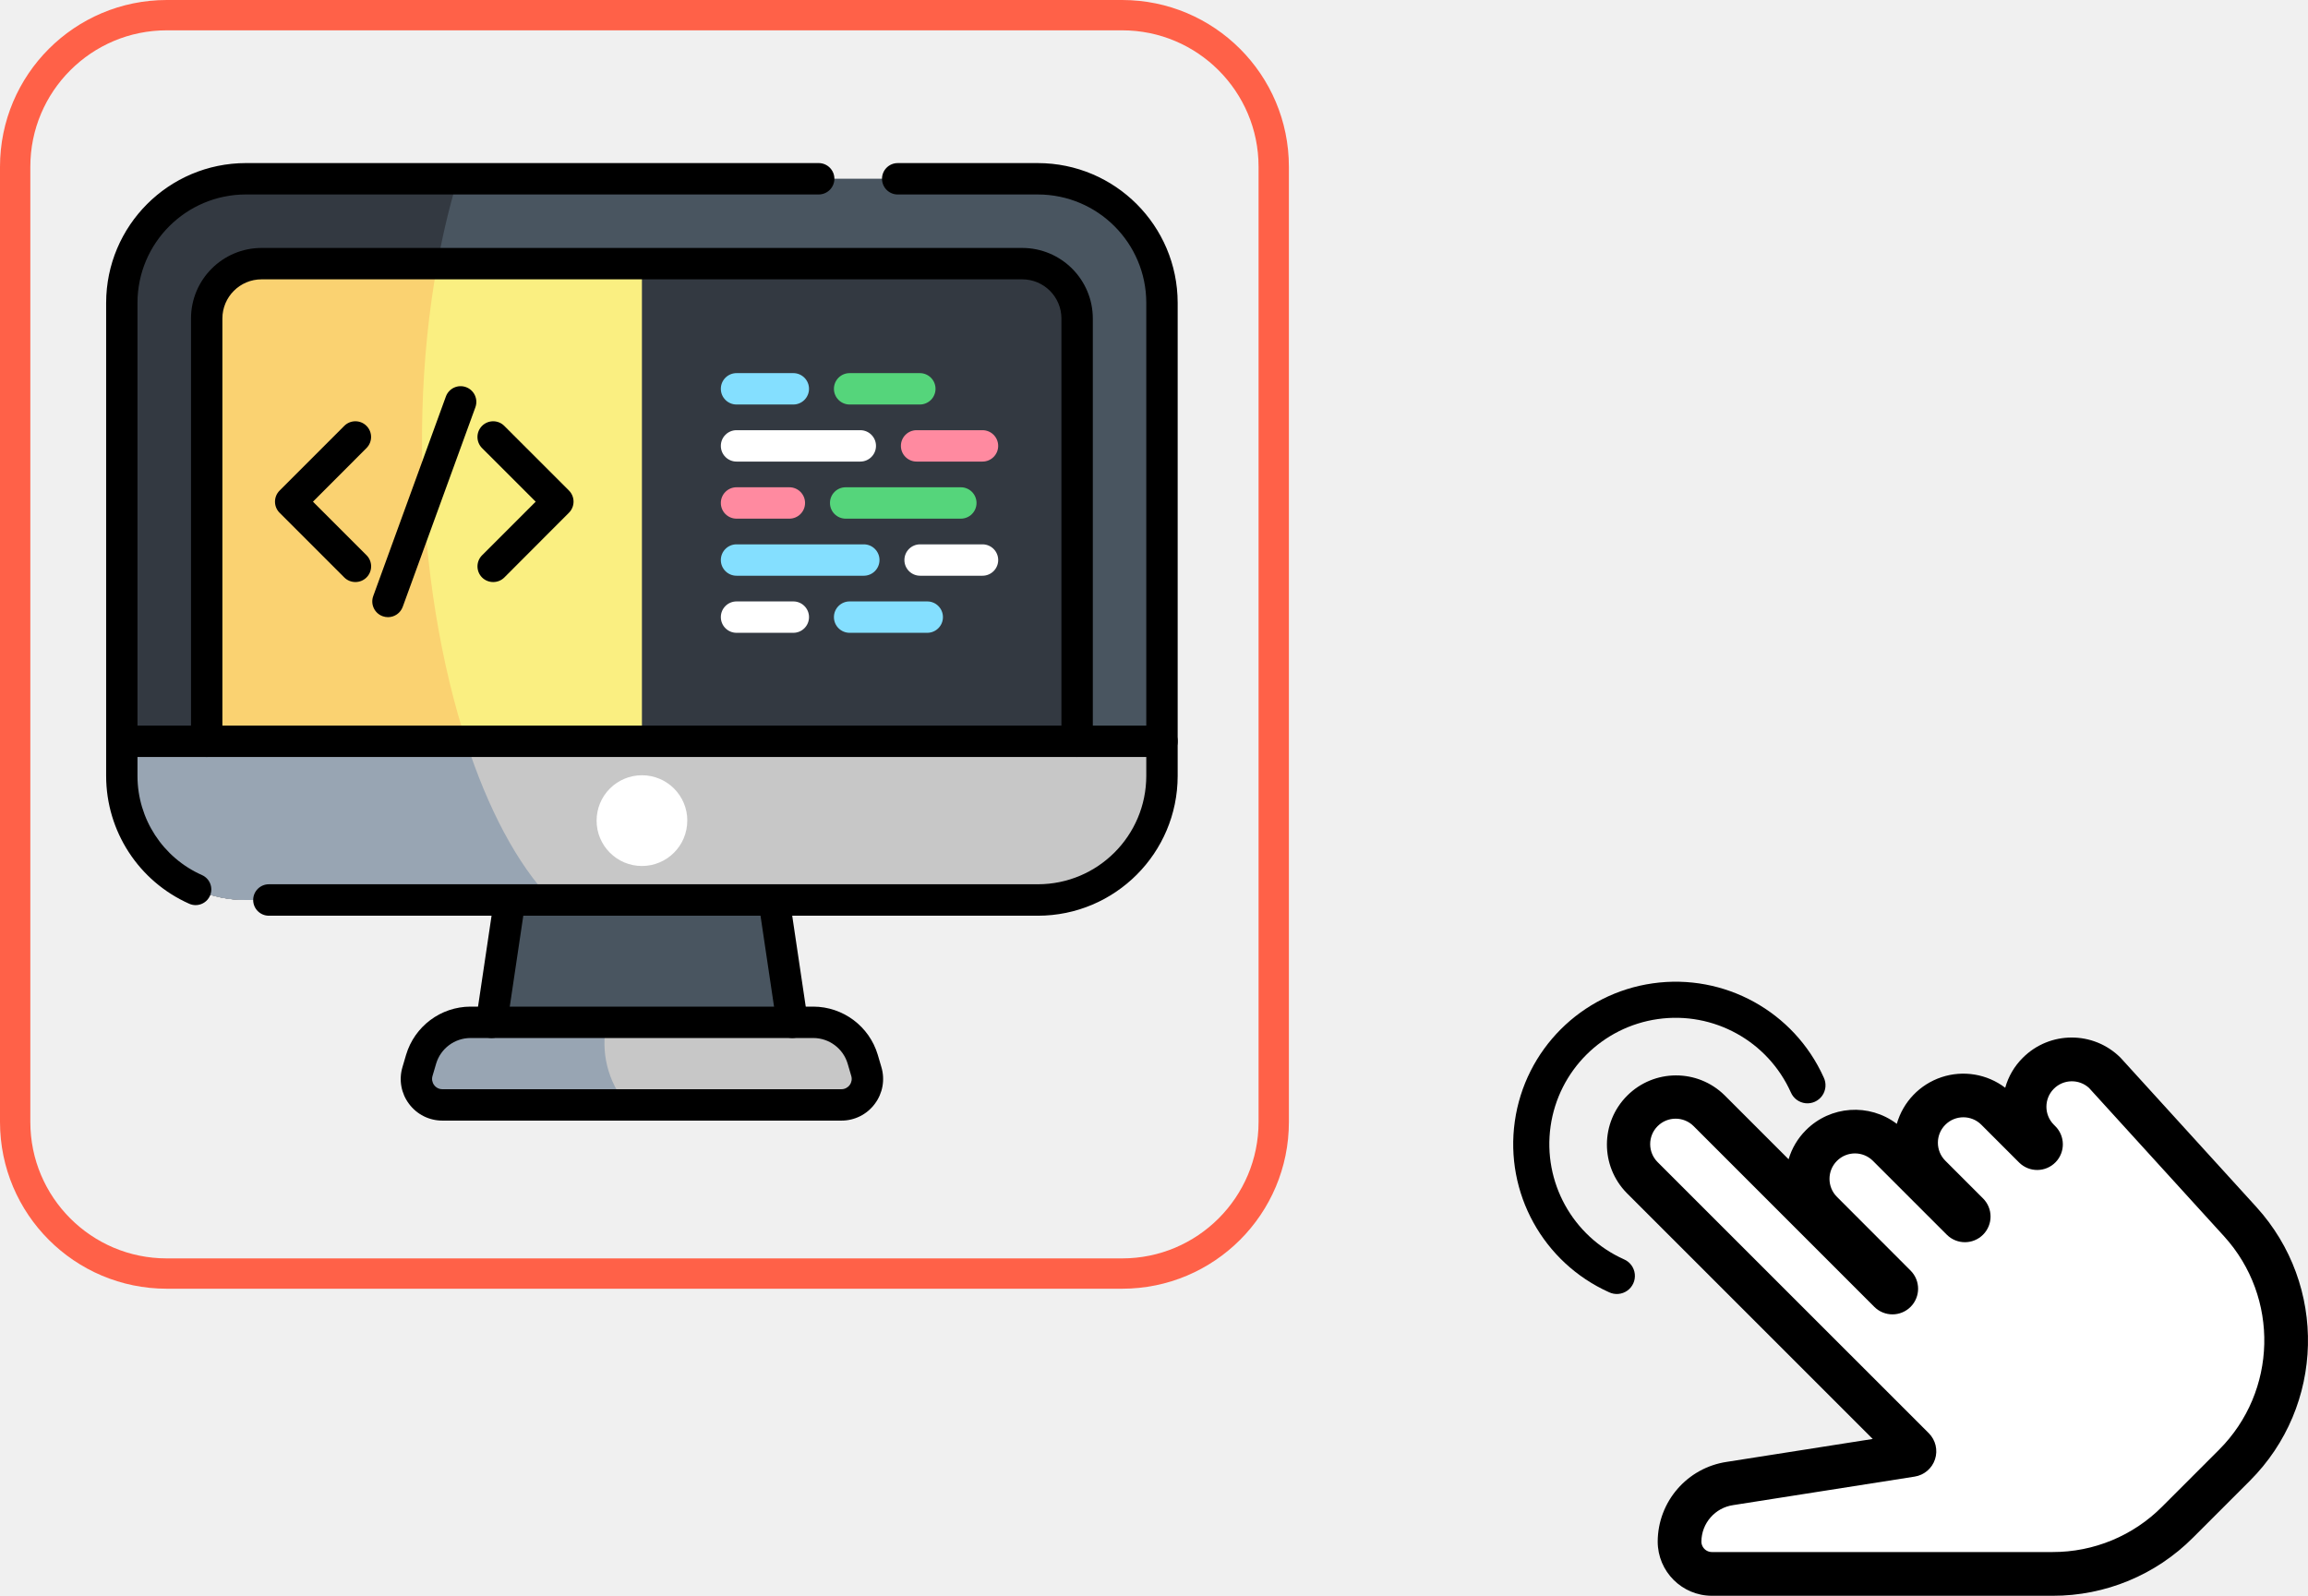
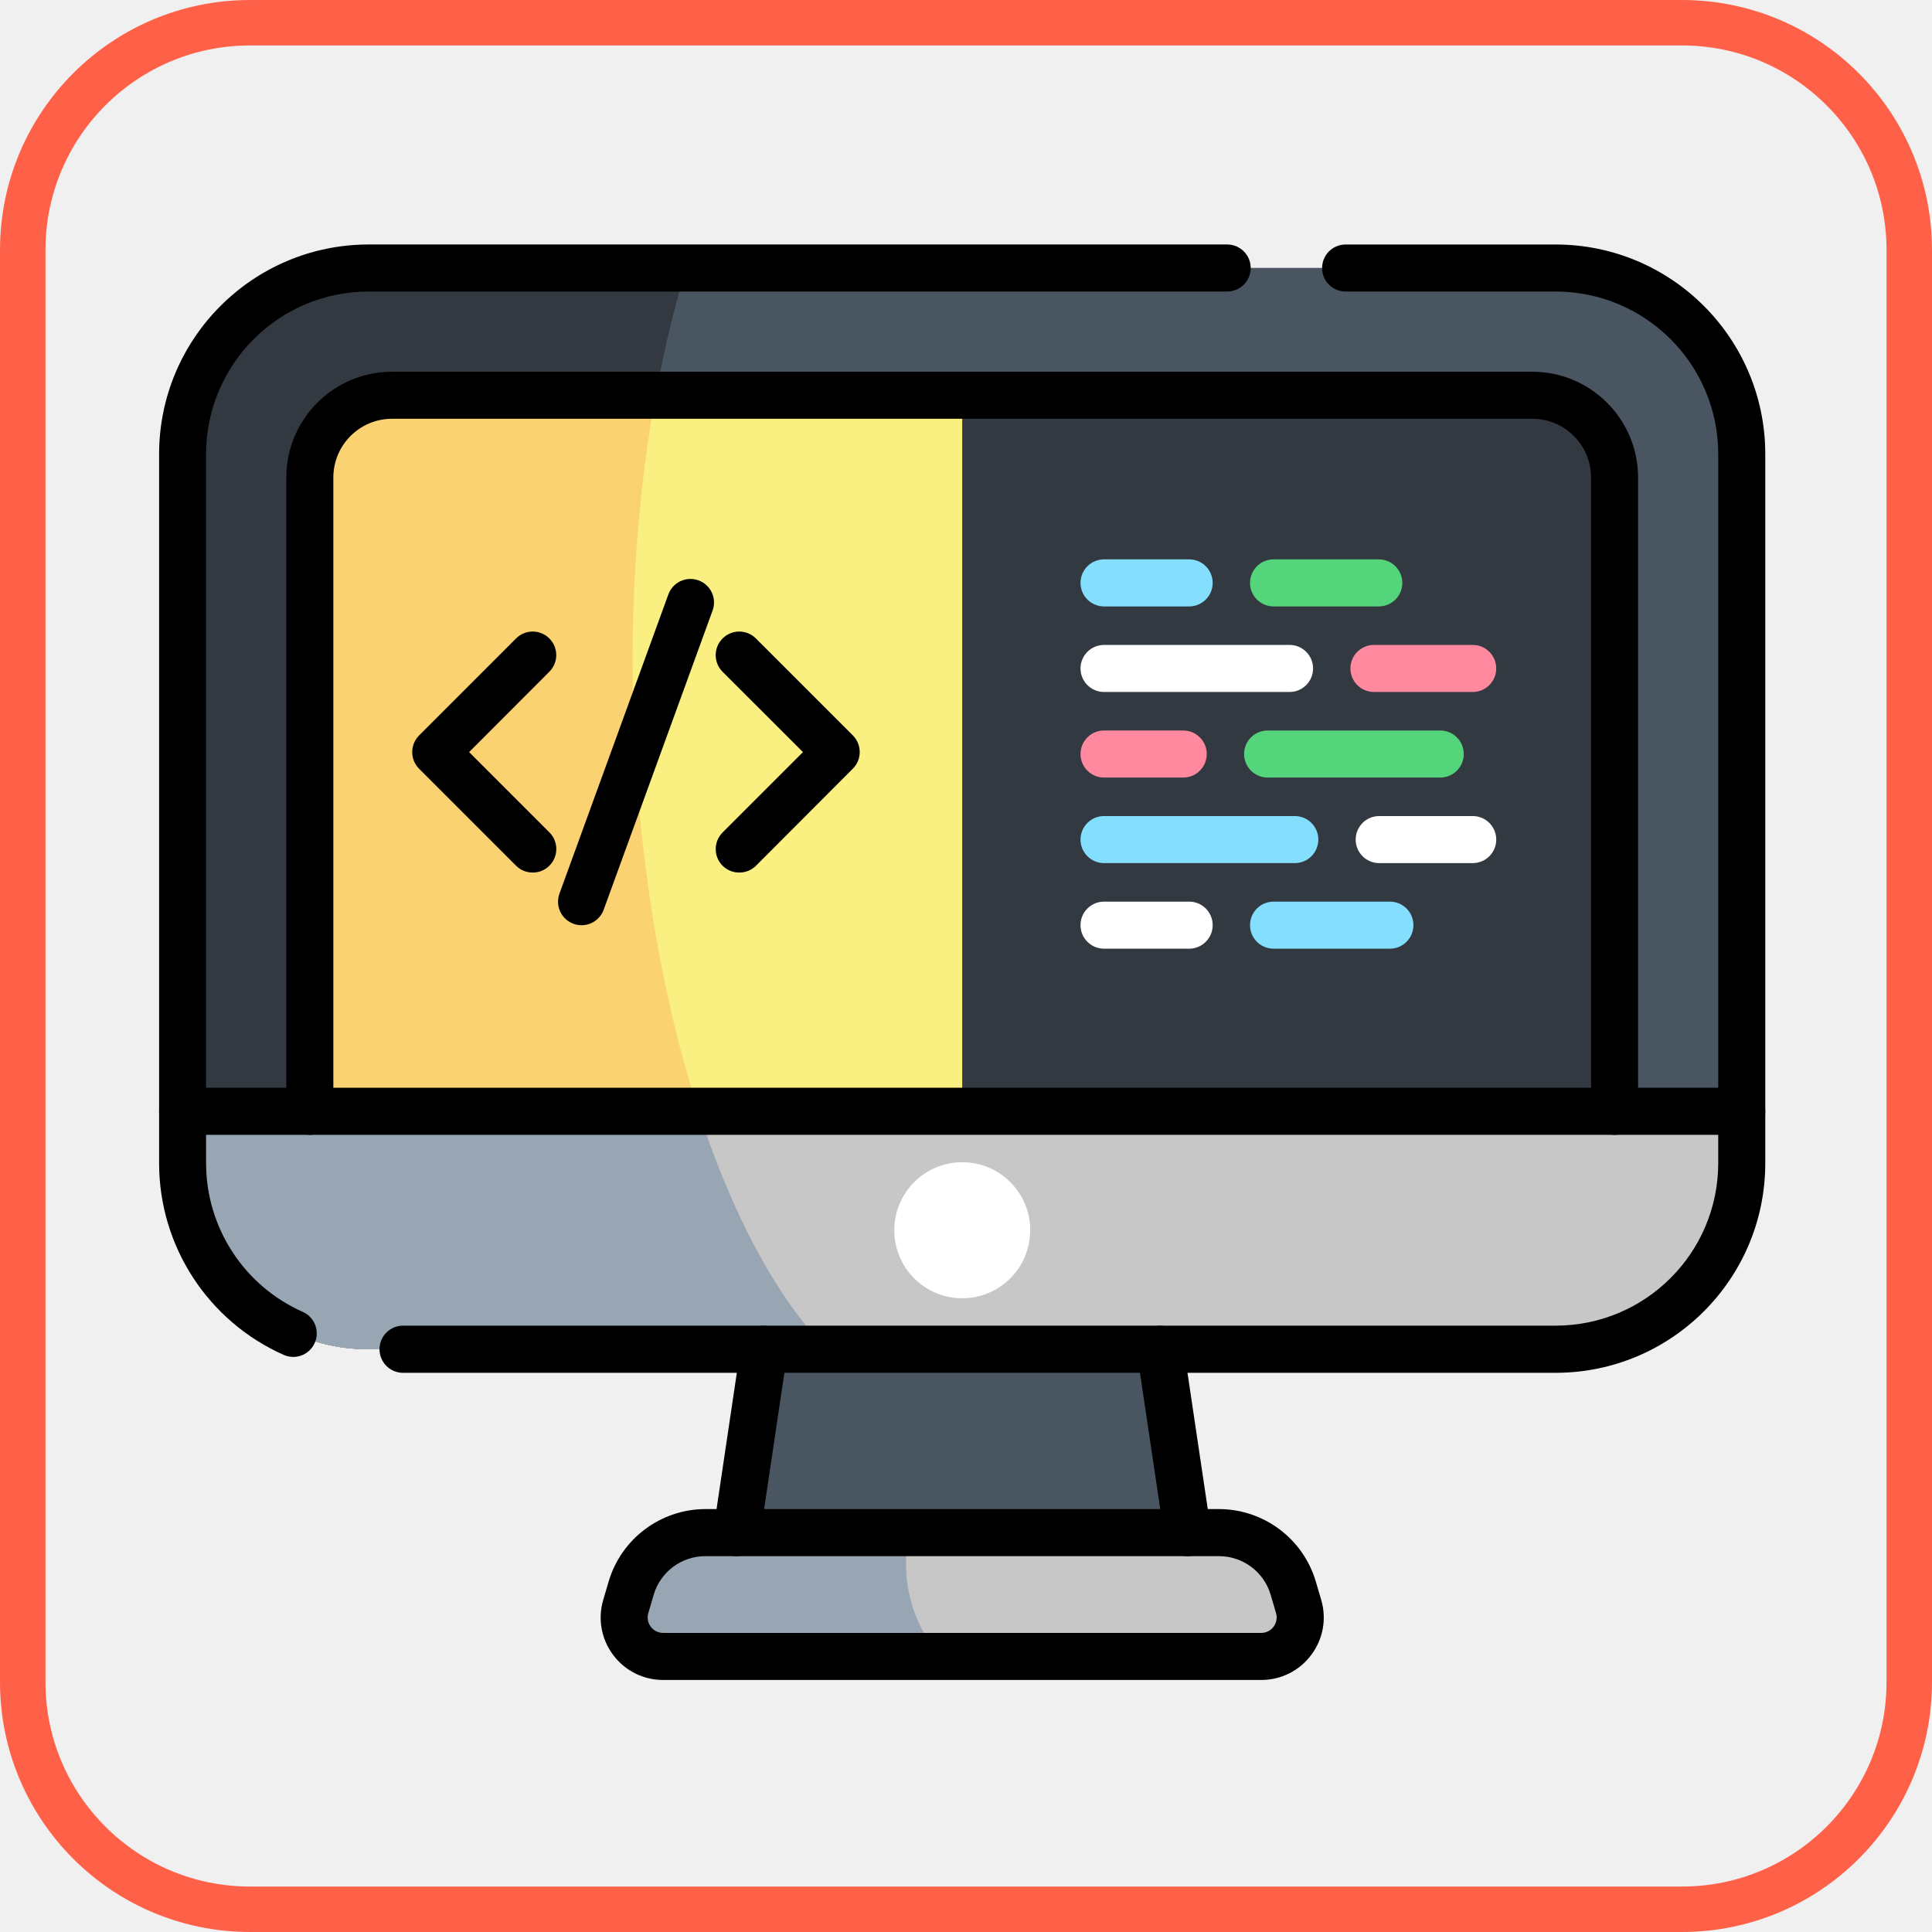
- <svg xmlns="http://www.w3.org/2000/svg" width="152.208" height="105.252" viewBox="0 0 152.208 105.252">
+ <svg xmlns="http://www.w3.org/2000/svg" width="85" height="85" viewBox="0 0 85 85">
  <defs>
    <clipPath id="clip-path">
-       <rect id="Rectángulo_356241" data-name="Rectángulo 356241" width="52.417" height="40.504" fill="none" />
-     </clipPath>
-     <clipPath id="clip-path-2">
      <path id="path3529" d="M0-682.665H70.665V-612H0Z" transform="translate(0 682.665)" />
    </clipPath>
  </defs>
-   <g id="Grupo_1070060" data-name="Grupo 1070060" transform="translate(-1178 -2797)">
-     <g id="Grupo_1043980" data-name="Grupo 1043980" transform="translate(1277.791 2861.748)" clip-path="url(#clip-path)">
-       <path id="Trazado_771134" data-name="Trazado 771134" d="M106.275,54.839a2.179,2.179,0,0,0-3.04,3.121l.1.1a1.191,1.191,0,0,1-1.661,1.708,0,0,0,0,0,0,0h0l0,0,0,0,0,0s0,0,0,0l-2.5-2.5a2.178,2.178,0,0,0-3.081,3.081l2.485,2.485a1.191,1.191,0,1,1-1.682,1.687l-4.87-4.87a2.178,2.178,0,0,0-3.081,3.081L93.8,67.594a1.191,1.191,0,1,1-1.682,1.687L80.2,57.36a2.178,2.178,0,0,0-3.081,3.081L95,78.318a1.19,1.19,0,0,1-.658,2.018L82.392,82.213a2.948,2.948,0,0,0-2.533,2.9,1.192,1.192,0,0,0,1.191,1.191h22.466a10.651,10.651,0,0,0,7.582-3.14l3.748-3.748a10.708,10.708,0,0,0,.35-14.775Z" transform="translate(-67.946 -48.185)" fill="#fff" />
-       <path id="Trazado_771135" data-name="Trazado 771135" d="M106.275,54.839a2.179,2.179,0,0,0-3.04,3.121l.1.1a1.191,1.191,0,0,1-1.661,1.708,0,0,0,0,0,0,0h0l0,0,0,0,0,0s0,0,0,0l-2.5-2.5a2.178,2.178,0,0,0-3.081,3.081l2.485,2.485a1.191,1.191,0,1,1-1.682,1.687l-4.87-4.87a2.178,2.178,0,0,0-3.081,3.081L93.8,67.594a1.191,1.191,0,1,1-1.682,1.687L80.2,57.36a2.178,2.178,0,0,0-3.081,3.081L95,78.318a1.19,1.19,0,0,1-.658,2.018L82.392,82.213a2.948,2.948,0,0,0-2.533,2.9,1.192,1.192,0,0,0,1.191,1.191h22.466a10.651,10.651,0,0,0,7.582-3.14l3.748-3.748a10.708,10.708,0,0,0,.35-14.775Z" transform="translate(-67.946 -48.185)" fill="none" stroke="#000" stroke-miterlimit="10" stroke-width="1" />
-       <path id="Trazado_771136" data-name="Trazado 771136" d="M89.045,34.3a4.561,4.561,0,0,0-6.45.014,4.459,4.459,0,0,0-1.153,1.97,4.564,4.564,0,0,0-7.15,2.38,4.566,4.566,0,0,0-5.992.415A4.509,4.509,0,0,0,67.156,41l-4.222-4.222a4.561,4.561,0,0,0-6.45,6.45L72.705,59.448l-9.621,1.511a5.337,5.337,0,0,0-4.56,5.258A3.578,3.578,0,0,0,62.1,69.791H84.564a13.018,13.018,0,0,0,9.266-3.838l3.748-3.748A13.088,13.088,0,0,0,98,44.143Zm6.848,26.223-3.748,3.748a10.651,10.651,0,0,1-7.582,3.14H62.1a1.192,1.192,0,0,1-1.191-1.191,2.948,2.948,0,0,1,2.533-2.9l11.949-1.878a1.19,1.19,0,0,0,.658-2.018L58.169,41.543a2.178,2.178,0,0,1,3.081-3.081l11.92,11.92A1.191,1.191,0,1,0,74.852,48.7l-4.868-4.868a2.178,2.178,0,0,1,3.081-3.081l4.87,4.87a1.191,1.191,0,1,0,1.682-1.687l-2.485-2.485a2.178,2.178,0,0,1,3.081-3.081l2.5,2.5s0,0,0,0l0,0,0,0,0,0h0a0,0,0,0,1,0,0,1.191,1.191,0,0,0,1.661-1.708l-.1-.1a2.179,2.179,0,0,1,3.04-3.121l8.921,9.8a10.708,10.708,0,0,1-.35,14.775" transform="translate(-48.993 -29.287)" />
-       <path id="Trazado_771137" data-name="Trazado 771137" d="M7.3,18.31A8.329,8.329,0,1,1,18.311,7.3a1.191,1.191,0,1,0,2.17-.981A10.711,10.711,0,1,0,6.321,20.483,1.192,1.192,0,1,0,7.3,18.31" />
-     </g>
-     <g id="Rectángulo_356043" data-name="Rectángulo 356043" transform="translate(1178 2797)" fill="none" stroke="#ff6148" stroke-width="2">
-       <rect width="85" height="85" rx="11" stroke="none" />
-       <rect x="1" y="1" width="83" height="83" rx="10" fill="none" />
-     </g>
-     <g id="g3519" transform="translate(1185 3486.666)">
-       <g id="g3521" transform="translate(25.418 -630.303)">
-         <path id="path3523" d="M-161.321,0h-17.425l-1.2,8.065h19.829Z" transform="translate(179.948)" fill="#495560" />
+   <g id="Grupo_1070055" data-name="Grupo 1070055" transform="translate(-1178 -2797)">
+     <g id="Grupo_1046292" data-name="Grupo 1046292" transform="translate(420)">
+       <g id="Rectángulo_356043" data-name="Rectángulo 356043" transform="translate(758 2797)" fill="none" stroke="#ff6148" stroke-width="2">
+         <rect width="85" height="85" rx="11" stroke="none" />
+         <rect x="1" y="1" width="83" height="83" rx="10" fill="none" />
      </g>
-       <g id="g3525" transform="translate(0 -682.665)">
-         <g id="g3527" clip-path="url(#clip-path-2)">
-           <g id="g3533" transform="translate(20.46 60.427)">
-             <path id="path3535" d="M-242.735-47.175h-26.31a1.716,1.716,0,0,1-1.646-2.2l.239-.813a3.391,3.391,0,0,1,3.253-2.434h22.618a3.391,3.391,0,0,1,3.253,2.434l.239.813a1.716,1.716,0,0,1-1.646,2.2" transform="translate(270.763 52.623)" fill="#c7c7c7" />
-           </g>
-           <g id="g3537" transform="translate(20.46 60.427)">
-             <path id="path3539" d="M-108.738,0h-8.992a3.391,3.391,0,0,0-3.253,2.434l-.239.813a1.716,1.716,0,0,0,1.646,2.2h12.185A6.268,6.268,0,0,1-108.738,0" transform="translate(121.293)" fill="#98a5b3" />
-           </g>
-           <g id="g3541" transform="translate(1.035 4.79)">
-             <path id="path3543" d="M-523.214-412h-52.232a8.181,8.181,0,0,1-8.182-8.181v-31.209a8.181,8.181,0,0,1,8.182-8.181h52.232a8.181,8.181,0,0,1,8.181,8.181v31.209A8.181,8.181,0,0,1-523.214-412" transform="translate(583.628 459.567)" fill="#495560" />
-           </g>
-           <g id="g3545" transform="translate(1.035 4.791)">
-             <path id="path3547" d="M-191.867,0h-13.972a8.181,8.181,0,0,0-8.182,8.181V39.39a8.181,8.181,0,0,0,8.182,8.181h20.151c-7.777-8.138-11.2-30.984-6.178-47.571" transform="translate(214.021)" fill="#333941" />
-           </g>
-           <g id="g3549" transform="translate(6.631 10.386)">
-             <path id="path3551" d="M0-283.741v-29.145A3.617,3.617,0,0,1,3.617-316.5H53.786a3.617,3.617,0,0,1,3.617,3.617v29.145a3.617,3.617,0,0,1-3.617,3.617H3.617A3.617,3.617,0,0,1,0-283.741" transform="translate(0 316.503)" fill="#faef81" />
-           </g>
-           <g id="g3553" transform="translate(6.631 10.386)">
-             <path id="path3555" d="M-164.869-315.069c-4.361-9.066-6.131-23.738-3.82-36.38h-11.6a3.617,3.617,0,0,0-3.617,3.617v29.145a3.617,3.617,0,0,0,3.617,3.617Z" transform="translate(183.906 351.448)" fill="#fad271" />
-           </g>
-           <g id="g3557" transform="translate(35.333 10.386)">
-             <path id="path3559" d="M-217.244,0h-25.084V36.38h25.084a3.617,3.617,0,0,0,3.617-3.617V3.617A3.617,3.617,0,0,0-217.244,0" transform="translate(242.329)" fill="#333941" />
-           </g>
-           <g id="g3561" transform="translate(1.035 41.891)">
-             <path id="path3563" d="M0,0V2.289a8.181,8.181,0,0,0,8.181,8.181H60.414a8.181,8.181,0,0,0,8.181-8.181V0Z" fill="#c7c7c7" />
-           </g>
-           <g id="g3565" transform="translate(1.035 41.891)">
-             <path id="path3567" d="M0,0V2.289a8.181,8.181,0,0,0,8.181,8.181H28.332C26.044,8.076,24.133,4.408,22.7,0Z" fill="#98a5b3" />
-           </g>
-           <g id="g3569" transform="translate(32.341 44.135)">
-             <path id="path3571" d="M-51.812-25.906A2.991,2.991,0,0,1-54.8-22.915a2.991,2.991,0,0,1-2.991-2.991A2.991,2.991,0,0,1-54.8-28.9a2.991,2.991,0,0,1,2.991,2.991" transform="translate(57.795 28.897)" fill="#fff" />
-           </g>
-           <g id="g3573" transform="translate(52.644 28.902)">
-             <path id="path3575" d="M-4.85-7.93H-8.965A1.035,1.035,0,0,1-10-8.965,1.035,1.035,0,0,1-8.965-10H-4.85A1.035,1.035,0,0,1-3.815-8.965,1.035,1.035,0,0,1-4.85-7.93Z" transform="translate(10 10)" fill="#fff" />
-           </g>
-           <g id="g3577" transform="translate(40.538 28.902)">
-             <path id="path3579" d="M-.572-7.93H-8.965A1.035,1.035,0,0,1-10-8.965,1.035,1.035,0,0,1-8.965-10H-.572A1.035,1.035,0,0,1,.463-8.965,1.035,1.035,0,0,1-.572-7.93Z" transform="translate(10 10)" fill="#84dfff" />
-           </g>
-           <g id="g3581" transform="translate(47.996 32.667)">
-             <path id="path3583" d="M-3.846-7.93H-8.965A1.035,1.035,0,0,1-10-8.965,1.035,1.035,0,0,1-8.965-10h5.119A1.035,1.035,0,0,1-2.811-8.965,1.035,1.035,0,0,1-3.846-7.93Z" transform="translate(10 10)" fill="#84dfff" />
-           </g>
-           <g id="g3585" transform="translate(40.538 32.667)">
-             <path id="path3587" d="M-5.22-7.93H-8.965A1.035,1.035,0,0,1-10-8.965,1.035,1.035,0,0,1-8.965-10H-5.22A1.035,1.035,0,0,1-4.185-8.965,1.035,1.035,0,0,1-5.22-7.93Z" transform="translate(10 10)" fill="#fff" />
-           </g>
-           <g id="g3589" transform="translate(47.735 25.138)">
-             <path id="path3591" d="M-1.37-7.93H-8.965A1.035,1.035,0,0,1-10-8.965,1.035,1.035,0,0,1-8.965-10H-1.37A1.035,1.035,0,0,1-.335-8.965,1.035,1.035,0,0,1-1.37-7.93Z" transform="translate(10 10)" fill="#55d57b" />
-           </g>
-           <g id="g3593" transform="translate(40.538 25.138)">
-             <path id="path3595" d="M-5.481-7.93H-8.965A1.035,1.035,0,0,1-10-8.965,1.035,1.035,0,0,1-8.965-10h3.484A1.035,1.035,0,0,1-4.446-8.965,1.035,1.035,0,0,1-5.481-7.93Z" transform="translate(10 10)" fill="#ff8aa0" />
-           </g>
-           <g id="g3597" transform="translate(52.413 21.373)">
-             <path id="path3599" d="M-4.62-7.93H-8.965A1.035,1.035,0,0,1-10-8.965,1.035,1.035,0,0,1-8.965-10H-4.62A1.035,1.035,0,0,1-3.585-8.965,1.035,1.035,0,0,1-4.62-7.93Z" transform="translate(10 10)" fill="#ff8aa0" />
-           </g>
-           <g id="g3601" transform="translate(40.538 21.373)">
-             <path id="path3603" d="M-.8-7.93H-8.965A1.035,1.035,0,0,1-10-8.965,1.035,1.035,0,0,1-8.965-10H-.8A1.035,1.035,0,0,1,.232-8.965,1.035,1.035,0,0,1-.8-7.93Z" transform="translate(10 10)" fill="#fff" />
-           </g>
-           <g id="g3605" transform="translate(47.996 17.609)">
-             <path id="path3607" d="M-4.338-7.93H-8.965A1.035,1.035,0,0,1-10-8.965,1.035,1.035,0,0,1-8.965-10h4.626A1.035,1.035,0,0,1-3.3-8.965,1.035,1.035,0,0,1-4.338-7.93Z" transform="translate(10 10)" fill="#55d57b" />
-           </g>
-           <g id="g3609" transform="translate(40.538 17.609)">
-             <path id="path3611" d="M-5.22-7.93H-8.965A1.035,1.035,0,0,1-10-8.965,1.035,1.035,0,0,1-8.965-10H-5.22A1.035,1.035,0,0,1-4.185-8.965,1.035,1.035,0,0,1-5.22-7.93Z" transform="translate(10 10)" fill="#84dfff" />
-           </g>
-           <g id="g3613" transform="translate(5.596 9.351)">
-             <path id="path3615" d="M48.438-280.779a1.035,1.035,0,0,1-1.035-1.035V-309.7a2.585,2.585,0,0,0-2.582-2.582H-5.348A2.585,2.585,0,0,0-7.93-309.7v27.887a1.035,1.035,0,0,1-1.035,1.035A1.035,1.035,0,0,1-10-281.814V-309.7a4.658,4.658,0,0,1,4.652-4.652H44.821a4.658,4.658,0,0,1,4.652,4.652v27.887A1.035,1.035,0,0,1,48.438-280.779Z" transform="translate(10 314.354)" />
-           </g>
-           <g id="g3617" transform="translate(0 3.755)">
-             <path id="path3619" d="M-448.088,38.943a1.031,1.031,0,0,1-.419-.089,9.228,9.228,0,0,1-5.484-8.429V-.783A9.227,9.227,0,0,1-444.774-10H-407a1.035,1.035,0,0,1,1.035,1.035A1.035,1.035,0,0,1-407-7.93h-37.778a7.154,7.154,0,0,0-7.146,7.146V30.425a7.156,7.156,0,0,0,4.253,6.536,1.035,1.035,0,0,1,.527,1.366A1.035,1.035,0,0,1-448.088,38.943Z" transform="translate(453.991 10)" />
-           </g>
-           <g id="g3621" transform="translate(9.697 3.755)">
-             <path id="path3623" d="M41.752-419.925H-8.965A1.035,1.035,0,0,1-10-420.96,1.035,1.035,0,0,1-8.965-422H41.752a7.154,7.154,0,0,0,7.146-7.146V-460.35a7.154,7.154,0,0,0-7.146-7.146H32.505a1.035,1.035,0,0,1-1.035-1.035,1.035,1.035,0,0,1,1.035-1.035h9.246a9.227,9.227,0,0,1,9.217,9.217v31.209A9.227,9.227,0,0,1,41.752-419.925Z" transform="translate(10 469.567)" />
-           </g>
-           <g id="g3625" transform="translate(0 40.856)">
-             <path id="path3627" d="M59.63-7.93H-8.965A1.035,1.035,0,0,1-10-8.965,1.035,1.035,0,0,1-8.965-10H59.63a1.035,1.035,0,0,1,1.035,1.035A1.035,1.035,0,0,1,59.63-7.93Z" transform="translate(10 10)" />
-           </g>
-           <g id="g3629" transform="translate(24.383 51.327)">
-             <path id="path3631" d="M-8.965-77.782a1.043,1.043,0,0,1-.154-.011A1.035,1.035,0,0,1-9.99-78.97l1.2-8.065a1.035,1.035,0,0,1,1.176-.871,1.035,1.035,0,0,1,.871,1.176l-1.2,8.065A1.035,1.035,0,0,1-8.965-77.782Z" transform="translate(10.001 87.918)" />
-           </g>
-           <g id="g3633" transform="translate(43.01 51.327)">
-             <path id="path3635" d="M-7.766.135A1.035,1.035,0,0,1-8.788-.748l-1.2-8.065A1.035,1.035,0,0,1-9.119-9.99a1.035,1.035,0,0,1,1.176.871l1.2,8.065A1.035,1.035,0,0,1-7.612.123,1.044,1.044,0,0,1-7.766.135Z" transform="translate(10.001 10.001)" />
-           </g>
-           <g id="g3637" transform="translate(19.424 59.392)">
-             <path id="path3639" d="M2.465-55.105h-26.31a2.728,2.728,0,0,1-2.2-1.1,2.728,2.728,0,0,1-.436-2.425l.239-.813A4.451,4.451,0,0,1-22-62.623H.619a4.451,4.451,0,0,1,4.246,3.177l.239.813a2.728,2.728,0,0,1-.436,2.425A2.728,2.728,0,0,1,2.465-55.105ZM-22-60.552a2.369,2.369,0,0,0-2.26,1.691l-.239.813a.675.675,0,0,0,.108.6.668.668,0,0,0,.545.273H2.465a.668.668,0,0,0,.545-.273.675.675,0,0,0,.108-.6l-.239-.813a2.369,2.369,0,0,0-2.26-1.691Z" transform="translate(26.598 62.623)" />
-           </g>
-           <g id="g3641" transform="translate(11.136 20.788)">
-             <path id="path3643" d="M-45.9.6a1.032,1.032,0,0,1-.732-.3L-50.9-3.968a1.035,1.035,0,0,1,0-1.464L-46.634-9.7a1.035,1.035,0,0,1,1.464,0,1.035,1.035,0,0,1,0,1.464L-48.7-4.7l3.533,3.533A1.035,1.035,0,0,1-45.17.3,1.032,1.032,0,0,1-45.9.6Z" transform="translate(51.203 10)" />
-           </g>
-           <g id="g3645" transform="translate(24.492 20.788)">
-             <path id="path3647" d="M-8.965.6A1.032,1.032,0,0,1-9.7.3a1.035,1.035,0,0,1,0-1.464L-6.164-4.7-9.7-8.233A1.035,1.035,0,0,1-9.7-9.7a1.035,1.035,0,0,1,1.464,0l4.265,4.265a1.035,1.035,0,0,1,0,1.464L-8.233.3A1.032,1.032,0,0,1-8.965.6Z" transform="translate(10 10)" />
-           </g>
-           <g id="g3649" transform="translate(17.551 18.472)">
-             <path id="path3651" d="M-8.967-121.929a1.033,1.033,0,0,1-.354-.063,1.035,1.035,0,0,1-.619-1.327l4.791-13.163a1.035,1.035,0,0,1,1.327-.619,1.035,1.035,0,0,1,.619,1.327L-7.995-122.61A1.036,1.036,0,0,1-8.967-121.929Z" transform="translate(10.003 137.162)" />
+       <g id="g3519" transform="translate(765 3486.666)">
+         <g id="g3521" transform="translate(25.418 -630.303)">
+           <path id="path3523" d="M-161.321,0h-17.425l-1.2,8.065h19.829Z" transform="translate(179.948)" fill="#495560" />
+         </g>
+         <g id="g3525" transform="translate(0 -682.665)">
+           <g id="g3527" clip-path="url(#clip-path)">
+             <g id="g3533" transform="translate(20.46 60.427)">
+               <path id="path3535" d="M-242.735-47.175h-26.31a1.716,1.716,0,0,1-1.646-2.2l.239-.813a3.391,3.391,0,0,1,3.253-2.434h22.618a3.391,3.391,0,0,1,3.253,2.434l.239.813a1.716,1.716,0,0,1-1.646,2.2" transform="translate(270.763 52.623)" fill="#c7c7c7" />
+             </g>
+             <g id="g3537" transform="translate(20.46 60.427)">
+               <path id="path3539" d="M-108.738,0h-8.992a3.391,3.391,0,0,0-3.253,2.434l-.239.813a1.716,1.716,0,0,0,1.646,2.2h12.185A6.268,6.268,0,0,1-108.738,0" transform="translate(121.293)" fill="#98a5b3" />
+             </g>
+             <g id="g3541" transform="translate(1.035 4.79)">
+               <path id="path3543" d="M-523.214-412h-52.232a8.181,8.181,0,0,1-8.182-8.181v-31.209a8.181,8.181,0,0,1,8.182-8.181h52.232a8.181,8.181,0,0,1,8.181,8.181v31.209A8.181,8.181,0,0,1-523.214-412" transform="translate(583.628 459.567)" fill="#495560" />
+             </g>
+             <g id="g3545" transform="translate(1.035 4.791)">
+               <path id="path3547" d="M-191.867,0h-13.972a8.181,8.181,0,0,0-8.182,8.181V39.39a8.181,8.181,0,0,0,8.182,8.181h20.151c-7.777-8.138-11.2-30.984-6.178-47.571" transform="translate(214.021)" fill="#333941" />
+             </g>
+             <g id="g3549" transform="translate(6.631 10.386)">
+               <path id="path3551" d="M0-283.741v-29.145A3.617,3.617,0,0,1,3.617-316.5H53.786a3.617,3.617,0,0,1,3.617,3.617v29.145a3.617,3.617,0,0,1-3.617,3.617H3.617A3.617,3.617,0,0,1,0-283.741" transform="translate(0 316.503)" fill="#faef81" />
+             </g>
+             <g id="g3553" transform="translate(6.631 10.386)">
+               <path id="path3555" d="M-164.869-315.069c-4.361-9.066-6.131-23.738-3.82-36.38h-11.6a3.617,3.617,0,0,0-3.617,3.617v29.145a3.617,3.617,0,0,0,3.617,3.617Z" transform="translate(183.906 351.448)" fill="#fad271" />
+             </g>
+             <g id="g3557" transform="translate(35.333 10.386)">
+               <path id="path3559" d="M-217.244,0h-25.084V36.38h25.084a3.617,3.617,0,0,0,3.617-3.617V3.617A3.617,3.617,0,0,0-217.244,0" transform="translate(242.329)" fill="#333941" />
+             </g>
+             <g id="g3561" transform="translate(1.035 41.891)">
+               <path id="path3563" d="M0,0V2.289a8.181,8.181,0,0,0,8.181,8.181H60.414a8.181,8.181,0,0,0,8.181-8.181V0Z" fill="#c7c7c7" />
+             </g>
+             <g id="g3565" transform="translate(1.035 41.891)">
+               <path id="path3567" d="M0,0V2.289a8.181,8.181,0,0,0,8.181,8.181H28.332C26.044,8.076,24.133,4.408,22.7,0Z" fill="#98a5b3" />
+             </g>
+             <g id="g3569" transform="translate(32.341 44.135)">
+               <path id="path3571" d="M-51.812-25.906A2.991,2.991,0,0,1-54.8-22.915a2.991,2.991,0,0,1-2.991-2.991A2.991,2.991,0,0,1-54.8-28.9a2.991,2.991,0,0,1,2.991,2.991" transform="translate(57.795 28.897)" fill="#fff" />
+             </g>
+             <g id="g3573" transform="translate(52.644 28.902)">
+               <path id="path3575" d="M-4.85-7.93H-8.965A1.035,1.035,0,0,1-10-8.965,1.035,1.035,0,0,1-8.965-10H-4.85A1.035,1.035,0,0,1-3.815-8.965,1.035,1.035,0,0,1-4.85-7.93Z" transform="translate(10 10)" fill="#fff" />
+             </g>
+             <g id="g3577" transform="translate(40.538 28.902)">
+               <path id="path3579" d="M-.572-7.93H-8.965A1.035,1.035,0,0,1-10-8.965,1.035,1.035,0,0,1-8.965-10H-.572A1.035,1.035,0,0,1,.463-8.965,1.035,1.035,0,0,1-.572-7.93Z" transform="translate(10 10)" fill="#84dfff" />
+             </g>
+             <g id="g3581" transform="translate(47.996 32.667)">
+               <path id="path3583" d="M-3.846-7.93H-8.965A1.035,1.035,0,0,1-10-8.965,1.035,1.035,0,0,1-8.965-10h5.119A1.035,1.035,0,0,1-2.811-8.965,1.035,1.035,0,0,1-3.846-7.93Z" transform="translate(10 10)" fill="#84dfff" />
+             </g>
+             <g id="g3585" transform="translate(40.538 32.667)">
+               <path id="path3587" d="M-5.22-7.93H-8.965A1.035,1.035,0,0,1-10-8.965,1.035,1.035,0,0,1-8.965-10H-5.22A1.035,1.035,0,0,1-4.185-8.965,1.035,1.035,0,0,1-5.22-7.93Z" transform="translate(10 10)" fill="#fff" />
+             </g>
+             <g id="g3589" transform="translate(47.735 25.138)">
+               <path id="path3591" d="M-1.37-7.93H-8.965A1.035,1.035,0,0,1-10-8.965,1.035,1.035,0,0,1-8.965-10H-1.37A1.035,1.035,0,0,1-.335-8.965,1.035,1.035,0,0,1-1.37-7.93Z" transform="translate(10 10)" fill="#55d57b" />
+             </g>
+             <g id="g3593" transform="translate(40.538 25.138)">
+               <path id="path3595" d="M-5.481-7.93H-8.965A1.035,1.035,0,0,1-10-8.965,1.035,1.035,0,0,1-8.965-10h3.484A1.035,1.035,0,0,1-4.446-8.965,1.035,1.035,0,0,1-5.481-7.93Z" transform="translate(10 10)" fill="#ff8aa0" />
+             </g>
+             <g id="g3597" transform="translate(52.413 21.373)">
+               <path id="path3599" d="M-4.62-7.93H-8.965A1.035,1.035,0,0,1-10-8.965,1.035,1.035,0,0,1-8.965-10H-4.62A1.035,1.035,0,0,1-3.585-8.965,1.035,1.035,0,0,1-4.62-7.93Z" transform="translate(10 10)" fill="#ff8aa0" />
+             </g>
+             <g id="g3601" transform="translate(40.538 21.373)">
+               <path id="path3603" d="M-.8-7.93H-8.965A1.035,1.035,0,0,1-10-8.965,1.035,1.035,0,0,1-8.965-10H-.8A1.035,1.035,0,0,1,.232-8.965,1.035,1.035,0,0,1-.8-7.93Z" transform="translate(10 10)" fill="#fff" />
+             </g>
+             <g id="g3605" transform="translate(47.996 17.609)">
+               <path id="path3607" d="M-4.338-7.93H-8.965A1.035,1.035,0,0,1-10-8.965,1.035,1.035,0,0,1-8.965-10h4.626A1.035,1.035,0,0,1-3.3-8.965,1.035,1.035,0,0,1-4.338-7.93Z" transform="translate(10 10)" fill="#55d57b" />
+             </g>
+             <g id="g3609" transform="translate(40.538 17.609)">
+               <path id="path3611" d="M-5.22-7.93H-8.965A1.035,1.035,0,0,1-10-8.965,1.035,1.035,0,0,1-8.965-10H-5.22A1.035,1.035,0,0,1-4.185-8.965,1.035,1.035,0,0,1-5.22-7.93Z" transform="translate(10 10)" fill="#84dfff" />
+             </g>
+             <g id="g3613" transform="translate(5.596 9.351)">
+               <path id="path3615" d="M48.438-280.779a1.035,1.035,0,0,1-1.035-1.035V-309.7a2.585,2.585,0,0,0-2.582-2.582H-5.348A2.585,2.585,0,0,0-7.93-309.7v27.887a1.035,1.035,0,0,1-1.035,1.035A1.035,1.035,0,0,1-10-281.814V-309.7a4.658,4.658,0,0,1,4.652-4.652H44.821a4.658,4.658,0,0,1,4.652,4.652v27.887A1.035,1.035,0,0,1,48.438-280.779Z" transform="translate(10 314.354)" />
+             </g>
+             <g id="g3617" transform="translate(0 3.755)">
+               <path id="path3619" d="M-448.088,38.943a1.031,1.031,0,0,1-.419-.089,9.228,9.228,0,0,1-5.484-8.429V-.783A9.227,9.227,0,0,1-444.774-10H-407a1.035,1.035,0,0,1,1.035,1.035A1.035,1.035,0,0,1-407-7.93h-37.778a7.154,7.154,0,0,0-7.146,7.146V30.425a7.156,7.156,0,0,0,4.253,6.536,1.035,1.035,0,0,1,.527,1.366A1.035,1.035,0,0,1-448.088,38.943Z" transform="translate(453.991 10)" />
+             </g>
+             <g id="g3621" transform="translate(9.697 3.755)">
+               <path id="path3623" d="M41.752-419.925H-8.965A1.035,1.035,0,0,1-10-420.96,1.035,1.035,0,0,1-8.965-422H41.752a7.154,7.154,0,0,0,7.146-7.146V-460.35a7.154,7.154,0,0,0-7.146-7.146H32.505a1.035,1.035,0,0,1-1.035-1.035,1.035,1.035,0,0,1,1.035-1.035h9.246a9.227,9.227,0,0,1,9.217,9.217v31.209A9.227,9.227,0,0,1,41.752-419.925Z" transform="translate(10 469.567)" />
+             </g>
+             <g id="g3625" transform="translate(0 40.856)">
+               <path id="path3627" d="M59.63-7.93H-8.965A1.035,1.035,0,0,1-10-8.965,1.035,1.035,0,0,1-8.965-10H59.63a1.035,1.035,0,0,1,1.035,1.035A1.035,1.035,0,0,1,59.63-7.93Z" transform="translate(10 10)" />
+             </g>
+             <g id="g3629" transform="translate(24.383 51.327)">
+               <path id="path3631" d="M-8.965-77.782a1.043,1.043,0,0,1-.154-.011A1.035,1.035,0,0,1-9.99-78.97l1.2-8.065a1.035,1.035,0,0,1,1.176-.871,1.035,1.035,0,0,1,.871,1.176l-1.2,8.065A1.035,1.035,0,0,1-8.965-77.782Z" transform="translate(10.001 87.918)" />
+             </g>
+             <g id="g3633" transform="translate(43.01 51.327)">
+               <path id="path3635" d="M-7.766.135A1.035,1.035,0,0,1-8.788-.748l-1.2-8.065A1.035,1.035,0,0,1-9.119-9.99a1.035,1.035,0,0,1,1.176.871l1.2,8.065A1.035,1.035,0,0,1-7.612.123,1.044,1.044,0,0,1-7.766.135Z" transform="translate(10.001 10.001)" />
+             </g>
+             <g id="g3637" transform="translate(19.424 59.392)">
+               <path id="path3639" d="M2.465-55.105h-26.31a2.728,2.728,0,0,1-2.2-1.1,2.728,2.728,0,0,1-.436-2.425l.239-.813A4.451,4.451,0,0,1-22-62.623H.619a4.451,4.451,0,0,1,4.246,3.177l.239.813a2.728,2.728,0,0,1-.436,2.425A2.728,2.728,0,0,1,2.465-55.105ZM-22-60.552a2.369,2.369,0,0,0-2.26,1.691l-.239.813a.675.675,0,0,0,.108.6.668.668,0,0,0,.545.273H2.465a.668.668,0,0,0,.545-.273.675.675,0,0,0,.108-.6l-.239-.813a2.369,2.369,0,0,0-2.26-1.691Z" transform="translate(26.598 62.623)" />
+             </g>
+             <g id="g3641" transform="translate(11.136 20.788)">
+               <path id="path3643" d="M-45.9.6a1.032,1.032,0,0,1-.732-.3L-50.9-3.968a1.035,1.035,0,0,1,0-1.464L-46.634-9.7a1.035,1.035,0,0,1,1.464,0,1.035,1.035,0,0,1,0,1.464L-48.7-4.7l3.533,3.533A1.035,1.035,0,0,1-45.17.3,1.032,1.032,0,0,1-45.9.6Z" transform="translate(51.203 10)" />
+             </g>
+             <g id="g3645" transform="translate(24.492 20.788)">
+               <path id="path3647" d="M-8.965.6A1.032,1.032,0,0,1-9.7.3a1.035,1.035,0,0,1,0-1.464L-6.164-4.7-9.7-8.233A1.035,1.035,0,0,1-9.7-9.7a1.035,1.035,0,0,1,1.464,0l4.265,4.265a1.035,1.035,0,0,1,0,1.464L-8.233.3A1.032,1.032,0,0,1-8.965.6Z" transform="translate(10 10)" />
+             </g>
+             <g id="g3649" transform="translate(17.551 18.472)">
+               <path id="path3651" d="M-8.967-121.929a1.033,1.033,0,0,1-.354-.063,1.035,1.035,0,0,1-.619-1.327l4.791-13.163a1.035,1.035,0,0,1,1.327-.619,1.035,1.035,0,0,1,.619,1.327L-7.995-122.61A1.036,1.036,0,0,1-8.967-121.929Z" transform="translate(10.003 137.162)" />
+             </g>
          </g>
        </g>
      </g>
    </g>
  </g>
</svg>
